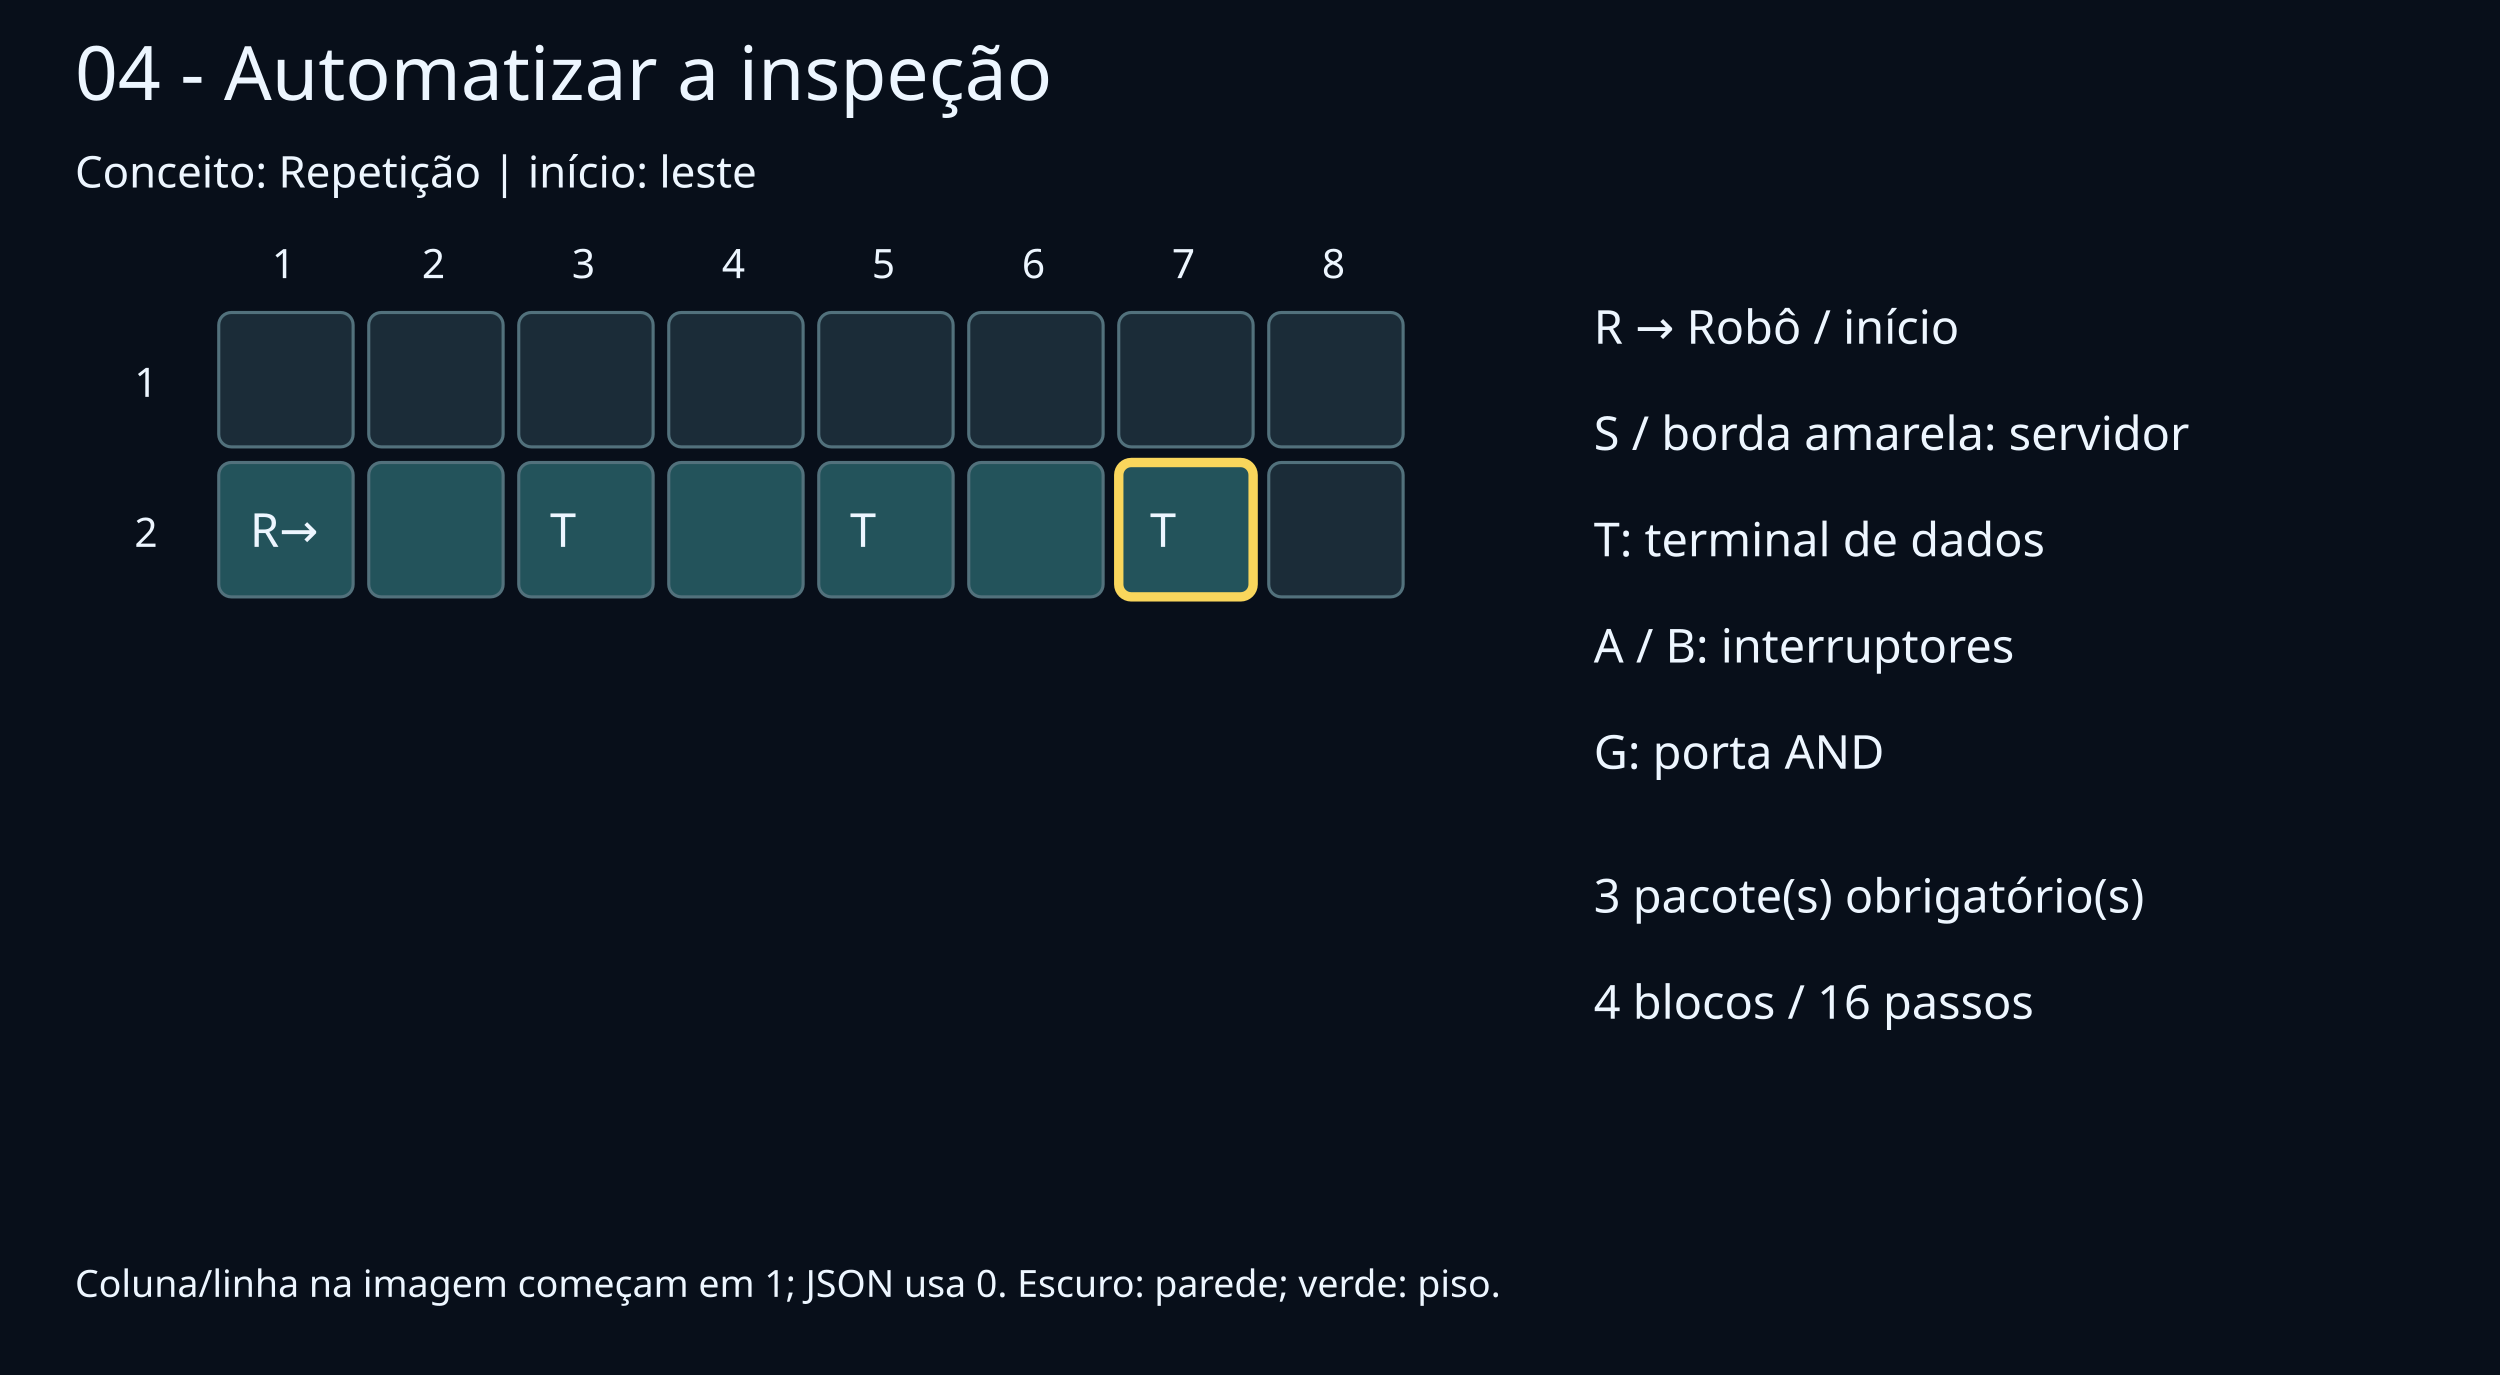
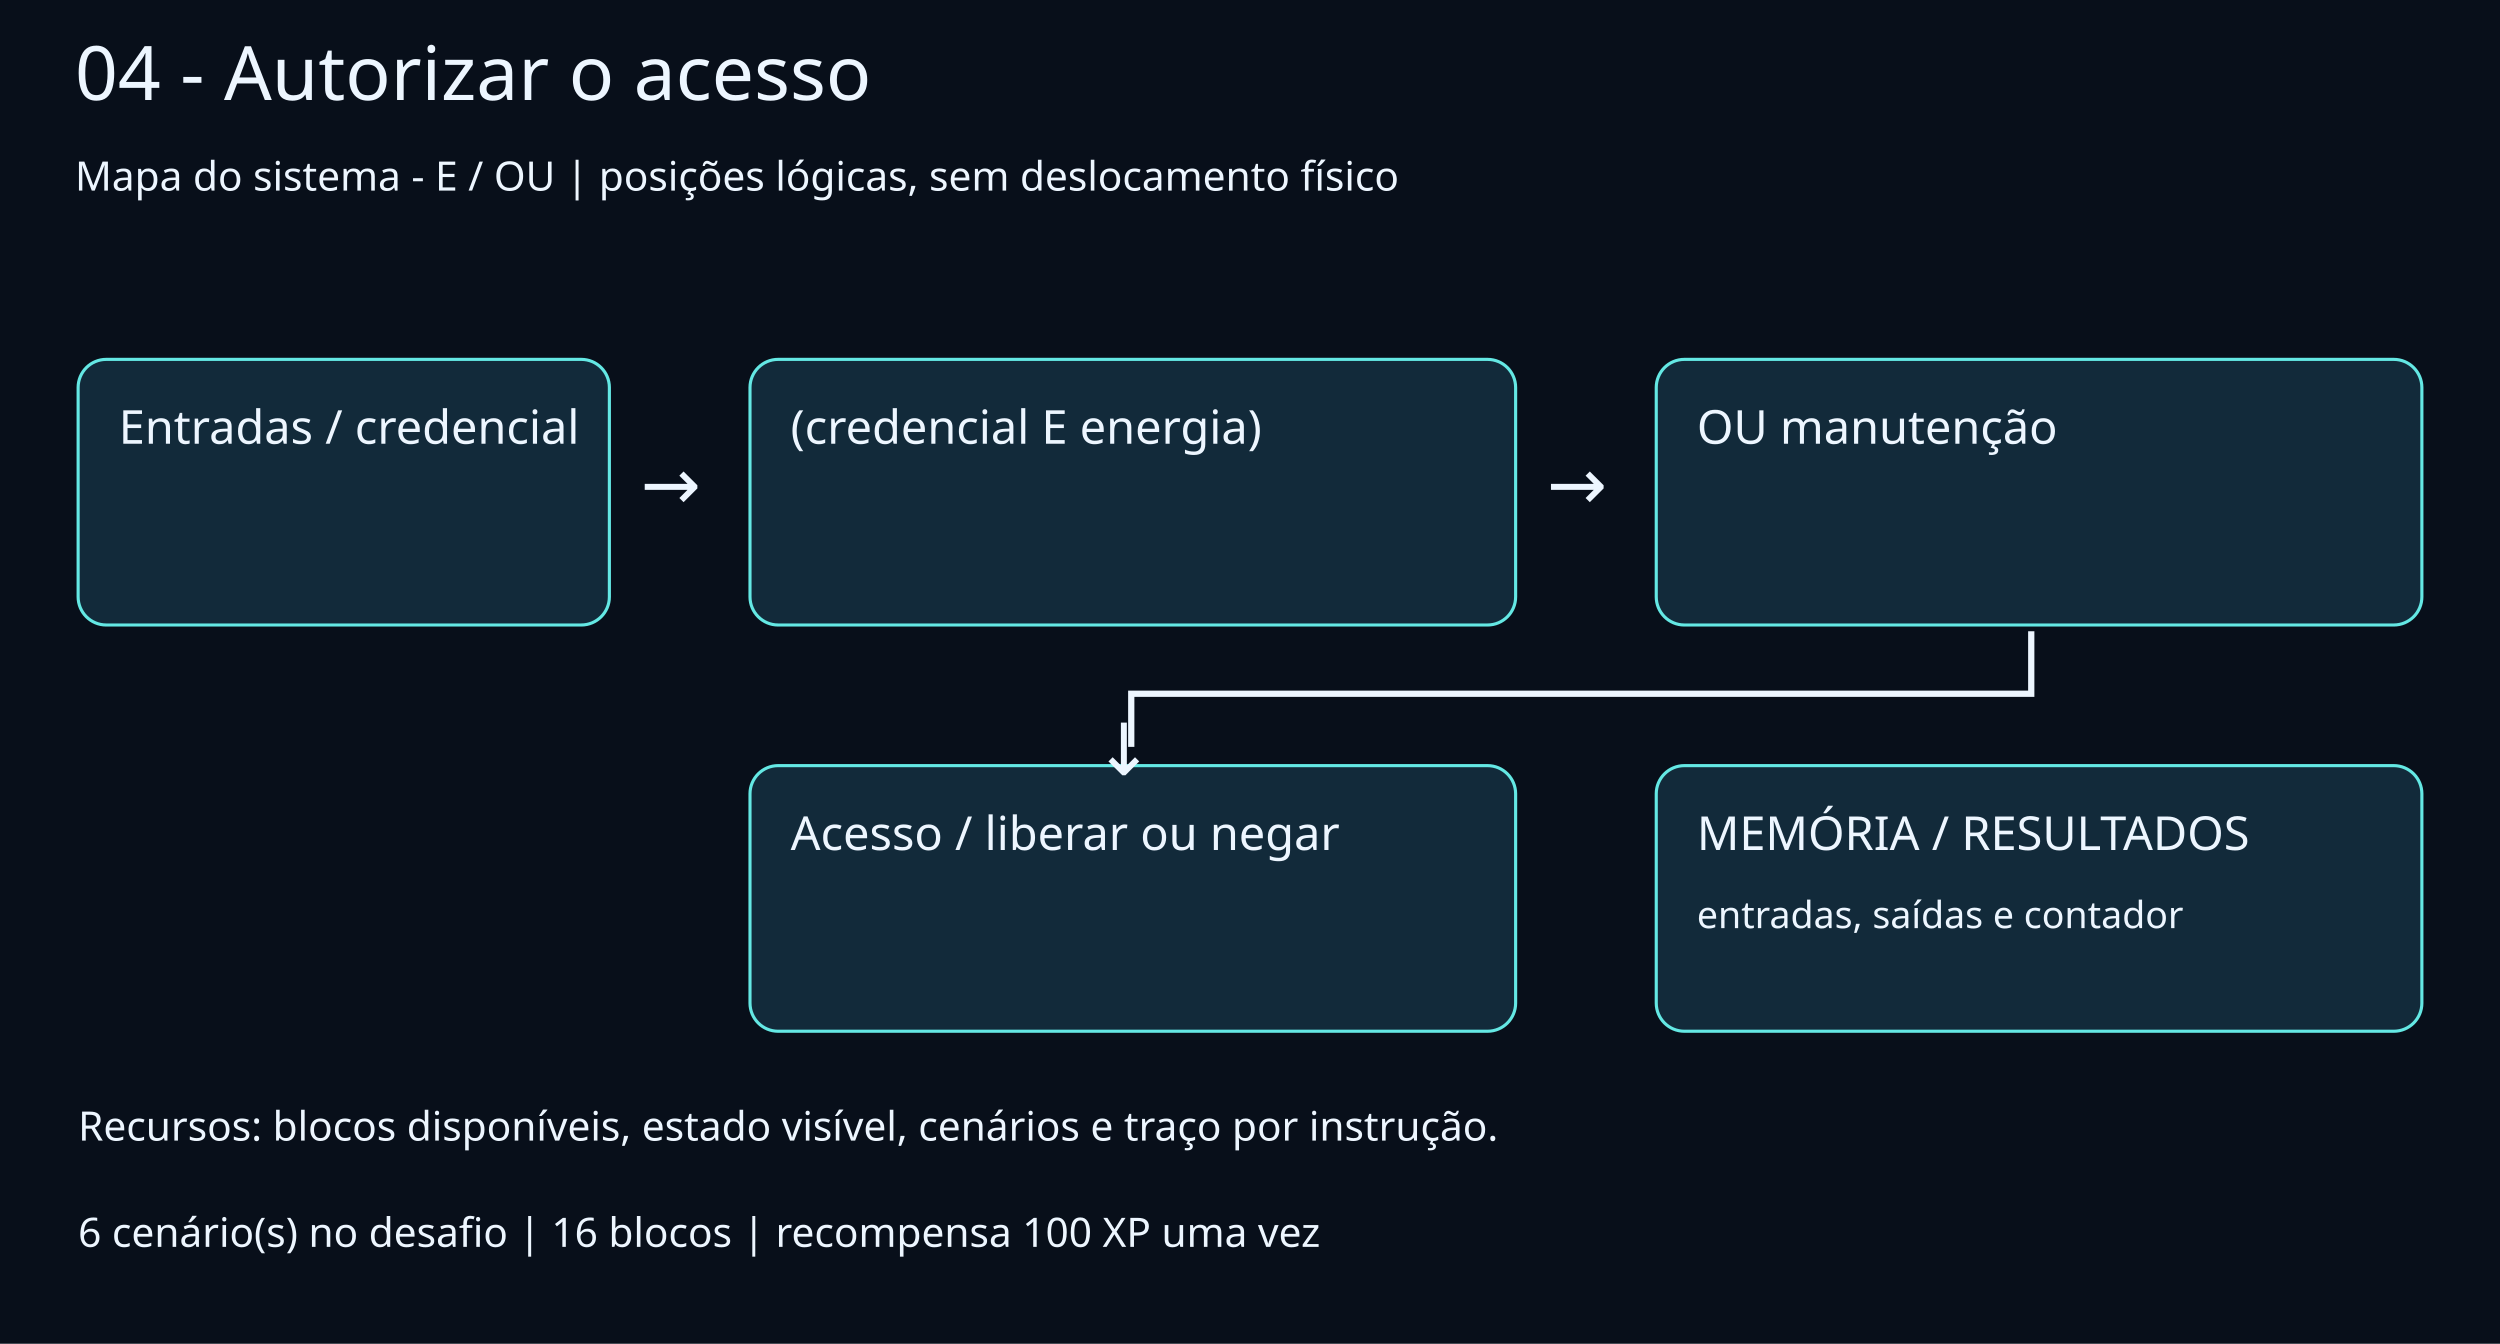
- <svg xmlns="http://www.w3.org/2000/svg" width="800" height="440" viewBox="0 0 800 440">
+ <svg xmlns="http://www.w3.org/2000/svg" width="800" height="430" viewBox="0 0 800 430">
  <rect width="100%" height="100%" fill="#080f1a" />
  <g font-family="sans-serif" fill="#edf6ff">
-     <text x="24" y="32" font-size="24">04 - Automatizar a inspeção</text>
-     <text x="24" y="60" font-size="14">Conceito: Repetição | início: leste</text>
-     <rect x="70" y="100" width="43" height="43" rx="4" fill="#1b2c38" stroke="#52717c" stroke-width="1" />
-     <text x="43" y="127" font-size="13">1</text>
-     <text x="87" y="89" font-size="13">1</text>
-     <rect x="118" y="100" width="43" height="43" rx="4" fill="#1b2c38" stroke="#52717c" stroke-width="1" />
-     <text x="135" y="89" font-size="13">2</text>
-     <rect x="166" y="100" width="43" height="43" rx="4" fill="#1b2c38" stroke="#52717c" stroke-width="1" />
-     <text x="183" y="89" font-size="13">3</text>
-     <rect x="214" y="100" width="43" height="43" rx="4" fill="#1b2c38" stroke="#52717c" stroke-width="1" />
-     <text x="231" y="89" font-size="13">4</text>
-     <rect x="262" y="100" width="43" height="43" rx="4" fill="#1b2c38" stroke="#52717c" stroke-width="1" />
-     <text x="279" y="89" font-size="13">5</text>
-     <rect x="310" y="100" width="43" height="43" rx="4" fill="#1b2c38" stroke="#52717c" stroke-width="1" />
-     <text x="327" y="89" font-size="13">6</text>
-     <rect x="358" y="100" width="43" height="43" rx="4" fill="#1b2c38" stroke="#52717c" stroke-width="1" />
-     <text x="375" y="89" font-size="13">7</text>
-     <rect x="406" y="100" width="43" height="43" rx="4" fill="#1b2c38" stroke="#52717c" stroke-width="1" />
-     <text x="423" y="89" font-size="13">8</text>
-     <rect x="70" y="148" width="43" height="43" rx="4" fill="#23535b" stroke="#52717c" stroke-width="1" />
-     <text x="80" y="175" font-size="15">R→</text>
-     <text x="43" y="175" font-size="13">2</text>
-     <rect x="118" y="148" width="43" height="43" rx="4" fill="#23535b" stroke="#52717c" stroke-width="1" />
-     <rect x="166" y="148" width="43" height="43" rx="4" fill="#23535b" stroke="#52717c" stroke-width="1" />
-     <text x="176" y="175" font-size="15">T</text>
-     <rect x="214" y="148" width="43" height="43" rx="4" fill="#23535b" stroke="#52717c" stroke-width="1" />
-     <rect x="262" y="148" width="43" height="43" rx="4" fill="#23535b" stroke="#52717c" stroke-width="1" />
-     <text x="272" y="175" font-size="15">T</text>
-     <rect x="310" y="148" width="43" height="43" rx="4" fill="#23535b" stroke="#52717c" stroke-width="1" />
-     <rect x="358" y="148" width="43" height="43" rx="4" fill="#23535b" stroke="#f9d65c" stroke-width="3" />
-     <text x="368" y="175" font-size="15">T</text>
-     <rect x="406" y="148" width="43" height="43" rx="4" fill="#1b2c38" stroke="#52717c" stroke-width="1" />
-     <text x="510" y="110" font-size="15">R → Robô / início</text>
-     <text x="510" y="144" font-size="15">S / borda amarela: servidor</text>
-     <text x="510" y="178" font-size="15">T: terminal de dados</text>
-     <text x="510" y="212" font-size="15">A / B: interruptores</text>
-     <text x="510" y="246" font-size="15">G: porta AND</text>
-     <text x="510" y="292" font-size="15">3 pacote(s) obrigatório(s)</text>
-     <text x="510" y="326" font-size="15">4 blocos / 16 passos</text>
-     <text x="24" y="415" font-size="12">Coluna/linha na imagem começam em 1; JSON usa 0. Escuro: parede; verde: piso.</text>
+     <text x="24" y="32" font-size="24">04 - Autorizar o acesso</text>
+     <text x="24" y="61" font-size="13">Mapa do sistema - E / OU | posições lógicas, sem deslocamento físico</text>
+     <rect x="25" y="115" width="170" height="85" rx="9" fill="#122a3a" stroke="#64e8e4" />
+     <text x="38" y="142" font-size="15">Entradas / credencial</text>
+     <text x="205" y="163" font-size="23">→</text>
+     <rect x="240" y="115" width="245" height="85" rx="9" fill="#122a3a" stroke="#64e8e4" />
+     <text x="253" y="142" font-size="15">(credencial E energia)</text>
+     <text x="495" y="163" font-size="23">→</text>
+     <rect x="530" y="115" width="245" height="85" rx="9" fill="#122a3a" stroke="#64e8e4" />
+     <text x="543" y="142" font-size="15">OU manutenção</text>
+     <rect x="240" y="245" width="245" height="85" rx="9" fill="#122a3a" stroke="#64e8e4" />
+     <text x="253" y="272" font-size="15">Acesso / liberar ou negar</text>
+     <rect x="530" y="245" width="245" height="85" rx="9" fill="#122a3a" stroke="#64e8e4" />
+     <text x="543" y="272" font-size="15">MEMÓRIA / RESULTADOS</text>
+     <text x="543" y="297" font-size="12">entradas, saídas e contador</text>
+     <path d="M650 202v20H362v17" fill="none" stroke="#edf6ff" stroke-width="2" />
+     <text x="350" y="248" font-size="23">↓</text>
+     <text x="25" y="365" font-size="13">Recursos: blocos disponíveis, estado visível, cenários e traço por instrução.</text>
+     <text x="25" y="399" font-size="13">6 cenário(s) no desafio | 16 blocos | recompensa 100 XP uma vez</text>
  </g>
</svg>
